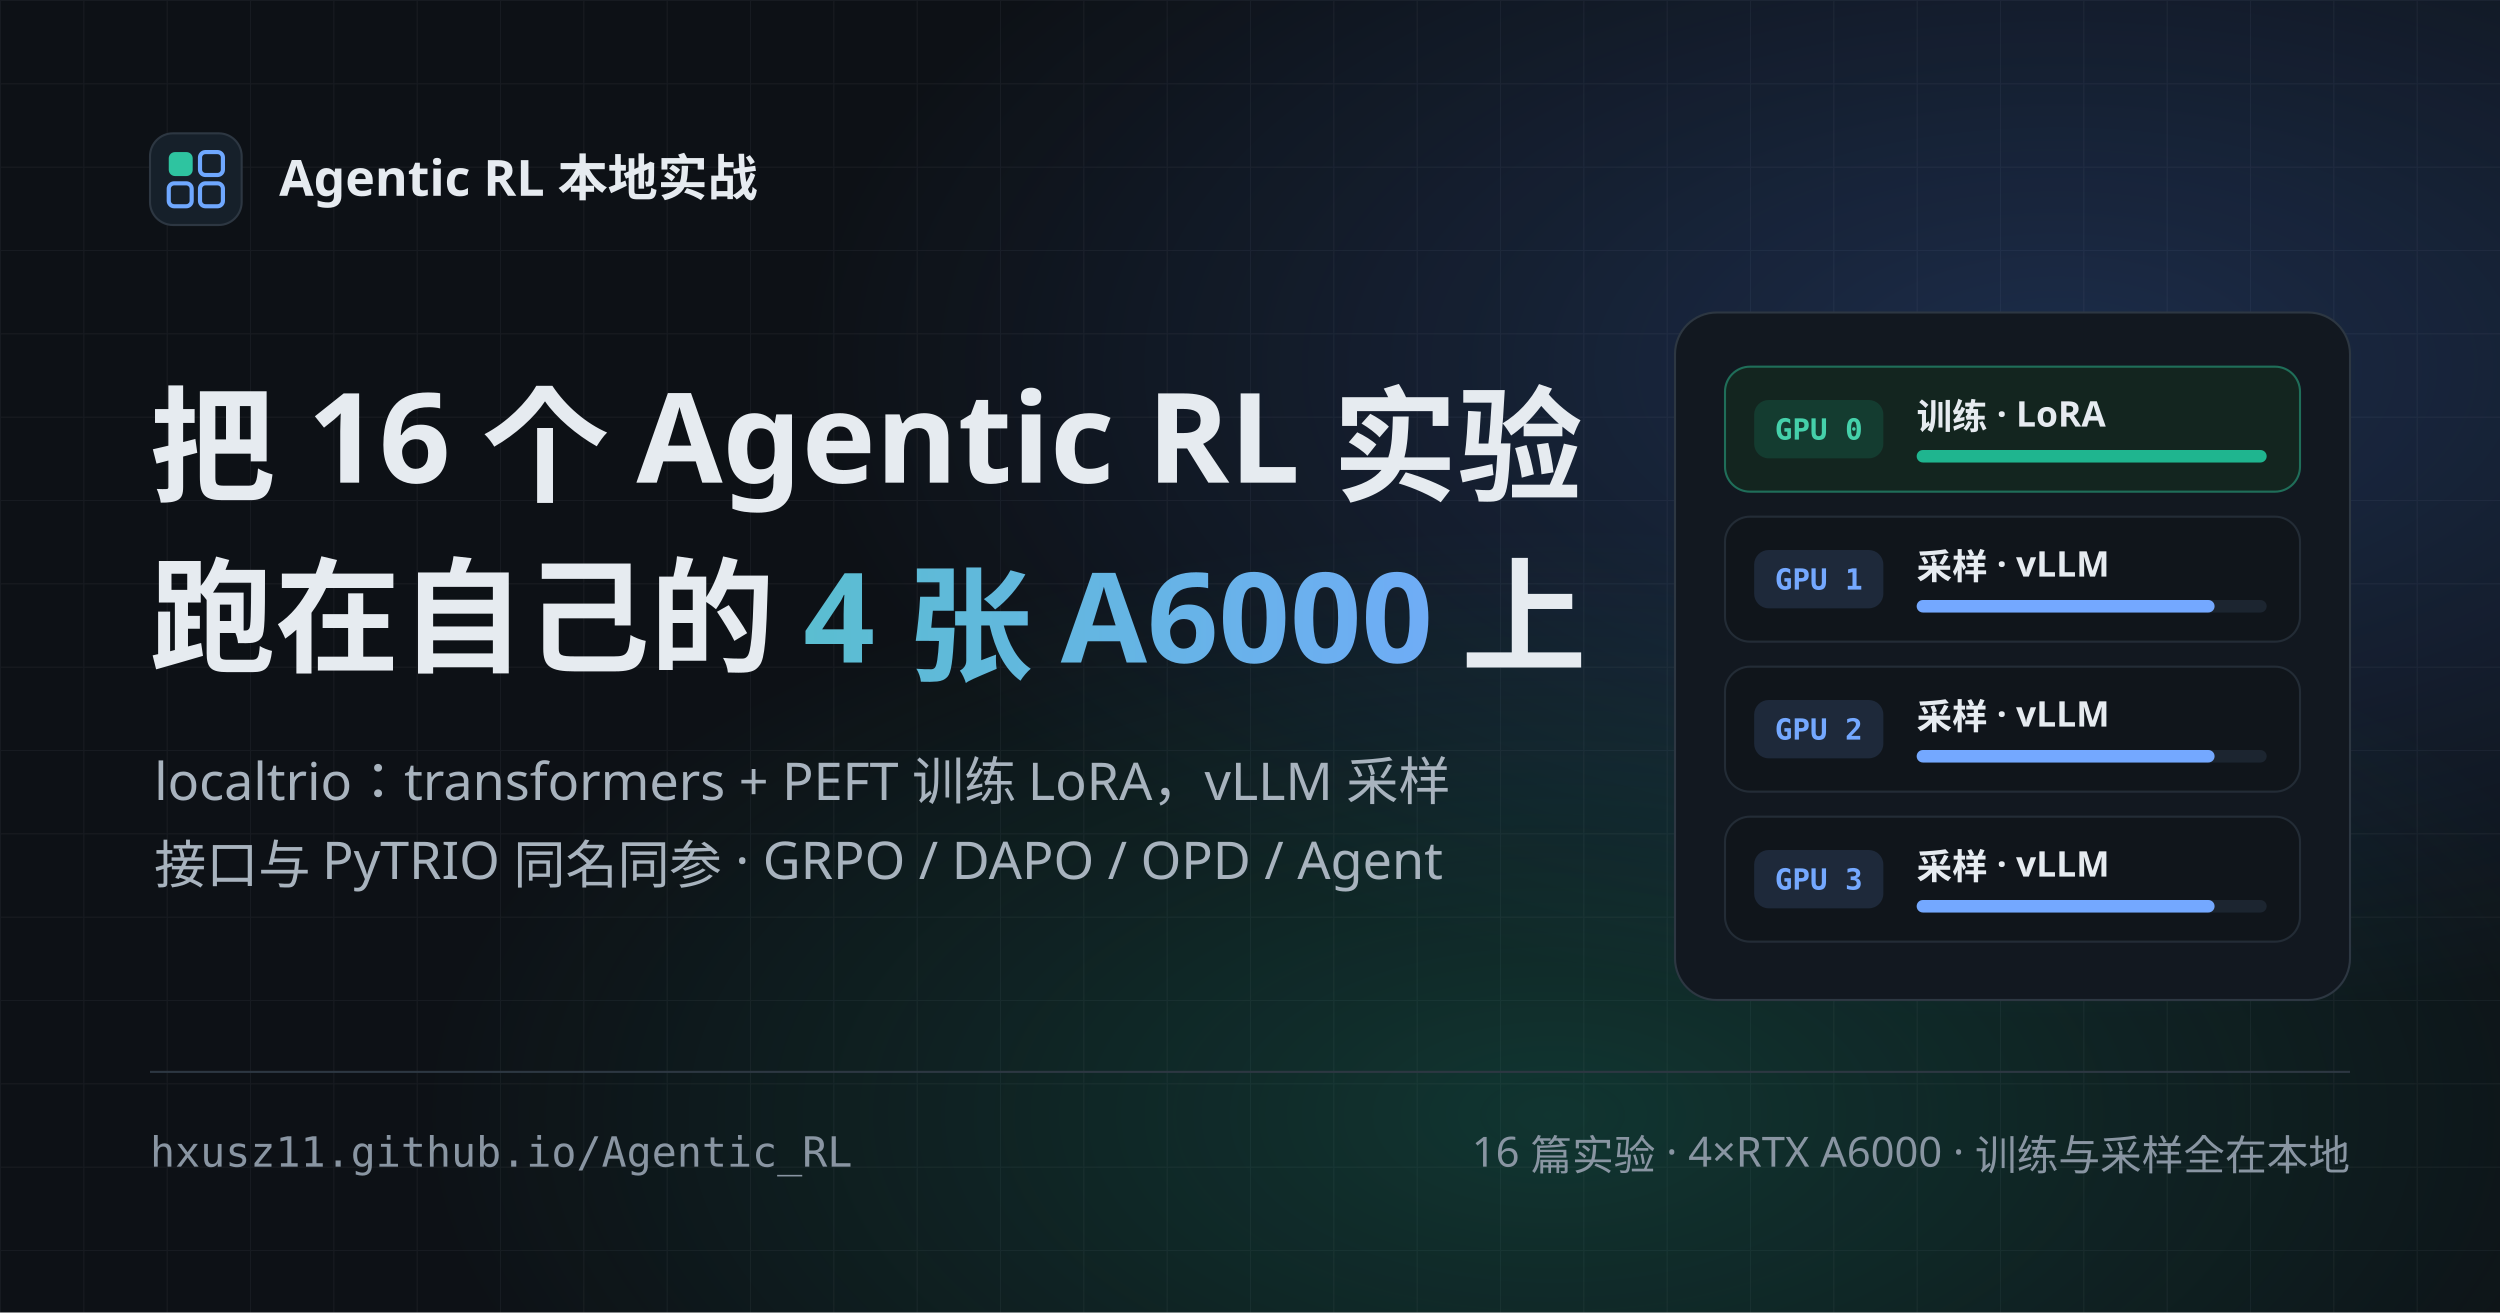
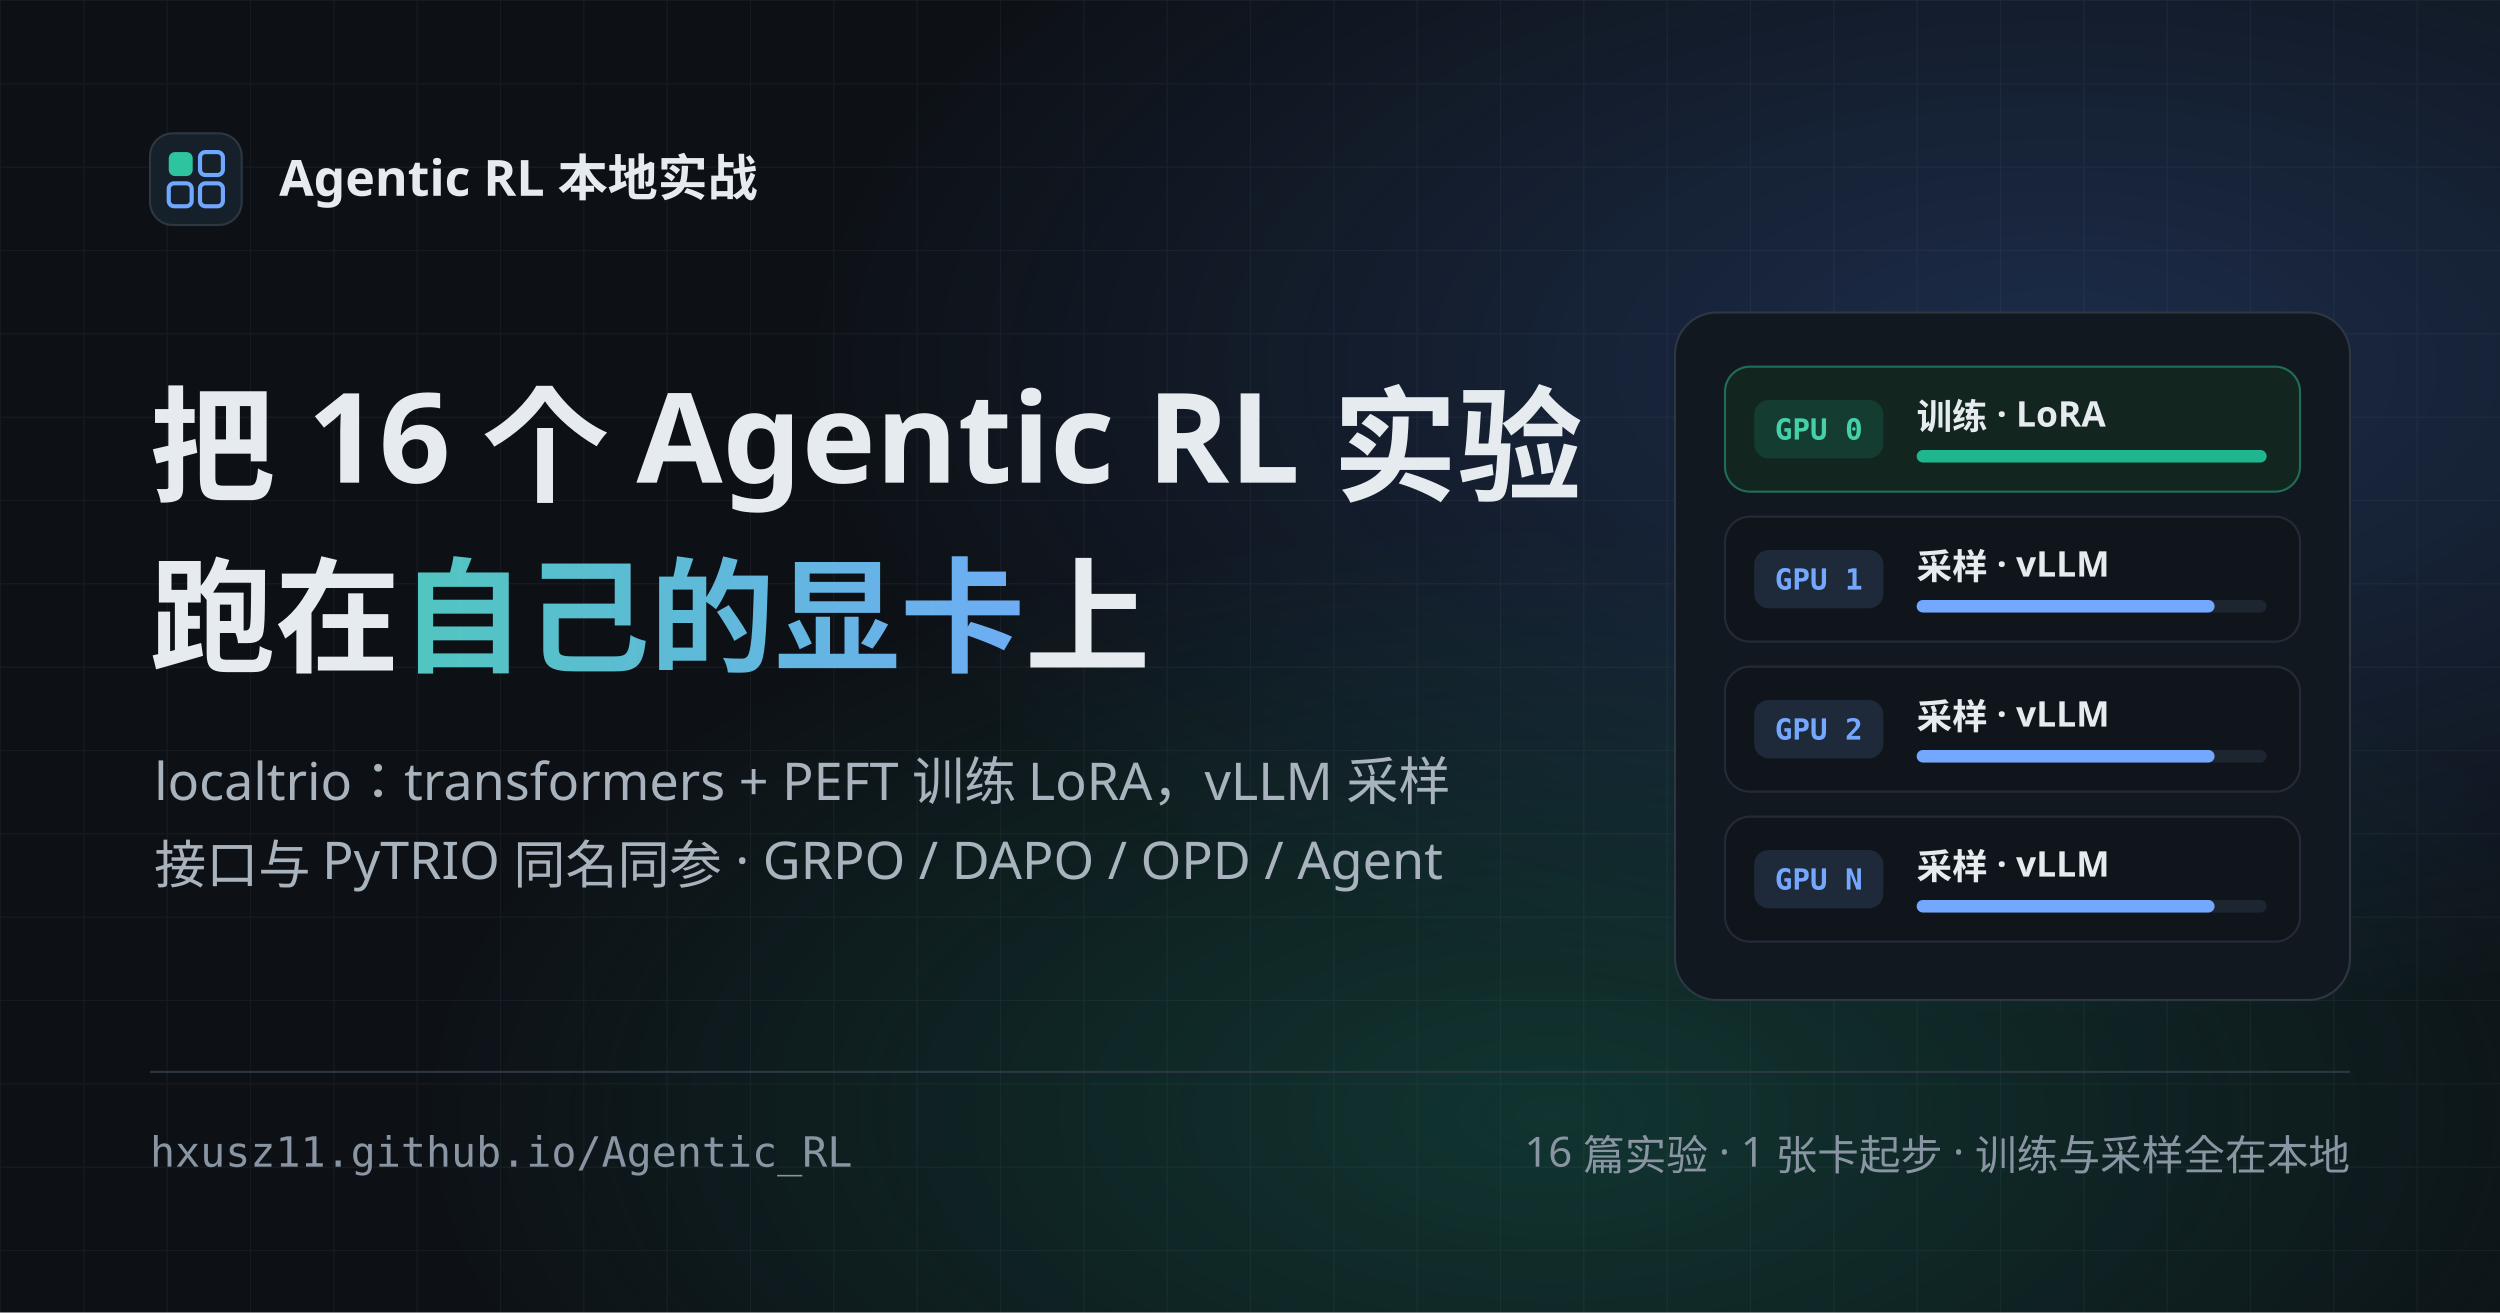
<svg xmlns="http://www.w3.org/2000/svg" width="1200" height="630" viewBox="0 0 1200 630">
  <defs>
    <pattern id="grid" width="40" height="40" patternUnits="userSpaceOnUse">
      <path d="M40 0H0V40" fill="none" stroke="#e6ebf0" stroke-opacity=".05" />
    </pattern>
    <radialGradient id="glowA" cx="0.82" cy="0.28" r="0.5">
      <stop offset="0" stop-color="#508cff" stop-opacity=".22" />
      <stop offset="1" stop-color="#508cff" stop-opacity="0" />
    </radialGradient>
    <radialGradient id="glowB" cx="0.62" cy="0.85" r="0.45">
      <stop offset="0" stop-color="#1fb58f" stop-opacity=".22" />
      <stop offset="1" stop-color="#1fb58f" stop-opacity="0" />
    </radialGradient>
    <linearGradient id="ink" x1="0" x2="1">
      <stop offset="0" stop-color="#45d0aa" />
      <stop offset="1" stop-color="#74a8ff" />
    </linearGradient>
    <linearGradient id="wire" x1="0" x2="1">
      <stop offset="0" stop-color="#1fb58f" />
      <stop offset="1" stop-color="#74a8ff" />
    </linearGradient>
  </defs>
  <rect width="1200" height="630" fill="#0d1116" />
  <rect width="1200" height="630" fill="url(#grid)" />
  <rect width="1200" height="630" fill="url(#glowA)" />
  <rect width="1200" height="630" fill="url(#glowB)" />
  <g transform="translate(72 64)">
    <rect width="44" height="44" rx="11" fill="#16202a" stroke="#2d3742" />
    <rect x="9" y="9" width="11.5" height="11.5" rx="3" fill="#2ec4a0" />
    <rect x="24" y="9" width="11" height="11" rx="2.6" fill="none" stroke="#6fa8ff" stroke-width="2" />
    <rect x="9" y="24" width="11" height="11" rx="2.6" fill="none" stroke="#6fa8ff" stroke-width="2" />
    <rect x="24" y="24" width="11" height="11" rx="2.6" fill="none" stroke="#6fa8ff" stroke-width="2" />
    <text x="62" y="30" font-family="'PingFang SC','Noto Sans SC','WenQuanYi Zen Hei',sans-serif" font-size="24" font-weight="700" fill="#e6ebf0">Agentic RL 本地实战</text>
  </g>
  <text x="72" y="236" font-family="'PingFang SC','Noto Sans SC','WenQuanYi Zen Hei',sans-serif" font-size="60" font-weight="700" fill="#e6ebf0">把 16 个 Agentic RL 实验</text>
-   <text x="72" y="318" font-family="'PingFang SC','Noto Sans SC','WenQuanYi Zen Hei',sans-serif" font-size="60" font-weight="700" fill="#e6ebf0">跑在自己的 <tspan fill="url(#ink)">4 张 A6000</tspan> 上</text>
+   <text x="72" y="318" font-family="'PingFang SC','Noto Sans SC','WenQuanYi Zen Hei',sans-serif" font-size="60" font-weight="700" fill="#e6ebf0">跑在<tspan fill="url(#ink)">自己的显卡</tspan>上</text>
  <text x="74" y="384" font-family="'PingFang SC','Noto Sans SC','WenQuanYi Zen Hei',sans-serif" font-size="25" fill="#a8b3be">localtrio：transformers + PEFT 训练 LoRA，vLLM 采样</text>
  <text x="74" y="424" font-family="'PingFang SC','Noto Sans SC','WenQuanYi Zen Hei',sans-serif" font-size="25" fill="#a8b3be">接口与 PyTRIO 同名同参 · GRPO / DAPO / OPD / Agent</text>
  <g font-family="'IBM Plex Mono','DejaVu Sans Mono',monospace">
    <rect x="804" y="150" width="324" height="330" rx="20" fill="#121820" stroke="#2d3742" />
    <g transform="translate(828 176)">
      <rect width="276" height="60" rx="12" fill="#13251f" stroke="#1f6e59" />
      <rect x="14" y="16" width="62" height="28" rx="7" fill="#1fb58f" fill-opacity=".16" />
      <text x="45" y="35" text-anchor="middle" font-size="14" font-weight="600" fill="#45d0aa">GPU 0</text>
      <text x="92" y="30" font-family="'PingFang SC','Noto Sans SC','WenQuanYi Zen Hei',sans-serif" font-size="17" font-weight="700" fill="#e6ebf0">训练 · LoRA</text>
      <rect x="92" y="40" width="168" height="6" rx="3" fill="#1fb58f" />
    </g>
    <g transform="translate(828 248)">
      <rect width="276" height="60" rx="12" fill="#10151b" stroke="#232c36" />
      <rect x="14" y="16" width="62" height="28" rx="7" fill="#74a8ff" fill-opacity=".14" />
      <text x="45" y="35" text-anchor="middle" font-size="14" font-weight="600" fill="#74a8ff">GPU 1</text>
      <text x="92" y="30" font-family="'PingFang SC','Noto Sans SC','WenQuanYi Zen Hei',sans-serif" font-size="17" font-weight="700" fill="#e6ebf0">采样 · vLLM</text>
      <rect x="92" y="40" width="168" height="6" rx="3" fill="#1c2530" />
      <rect x="92" y="40" width="143" height="6" rx="3" fill="#74a8ff" />
    </g>
    <g transform="translate(828 320)">
      <rect width="276" height="60" rx="12" fill="#10151b" stroke="#232c36" />
      <rect x="14" y="16" width="62" height="28" rx="7" fill="#74a8ff" fill-opacity=".14" />
      <text x="45" y="35" text-anchor="middle" font-size="14" font-weight="600" fill="#74a8ff">GPU 2</text>
      <text x="92" y="30" font-family="'PingFang SC','Noto Sans SC','WenQuanYi Zen Hei',sans-serif" font-size="17" font-weight="700" fill="#e6ebf0">采样 · vLLM</text>
      <rect x="92" y="40" width="168" height="6" rx="3" fill="#1c2530" />
      <rect x="92" y="40" width="143" height="6" rx="3" fill="#74a8ff" />
    </g>
    <g transform="translate(828 392)">
      <rect width="276" height="60" rx="12" fill="#10151b" stroke="#232c36" />
      <rect x="14" y="16" width="62" height="28" rx="7" fill="#74a8ff" fill-opacity=".14" />
-       <text x="45" y="35" text-anchor="middle" font-size="14" font-weight="600" fill="#74a8ff">GPU 3</text>
+       <text x="45" y="35" text-anchor="middle" font-size="14" font-weight="600" fill="#74a8ff">GPU N</text>
      <text x="92" y="30" font-family="'PingFang SC','Noto Sans SC','WenQuanYi Zen Hei',sans-serif" font-size="17" font-weight="700" fill="#e6ebf0">采样 · vLLM</text>
      <rect x="92" y="40" width="168" height="6" rx="3" fill="#1c2530" />
      <rect x="92" y="40" width="143" height="6" rx="3" fill="#74a8ff" />
    </g>
  </g>
  <rect x="72" y="514" width="1056" height="1" fill="#2d3742" />
  <text x="72" y="560" font-family="'IBM Plex Mono','DejaVu Sans Mono',monospace" font-size="20" fill="#8995a2">hxusz11.github.io/Agentic_RL</text>
-   <text x="1128" y="560" text-anchor="end" font-family="'PingFang SC','Noto Sans SC','WenQuanYi Zen Hei',sans-serif" font-size="20" fill="#8995a2">16 篇实验 · 4×RTX A6000 · 训练与采样全在本地</text>
+   <text x="1128" y="560" text-anchor="end" font-family="'PingFang SC','Noto Sans SC','WenQuanYi Zen Hei',sans-serif" font-size="20" fill="#8995a2">16 篇实验 · 1 张卡起步 · 训练与采样全在本地</text>
</svg>
